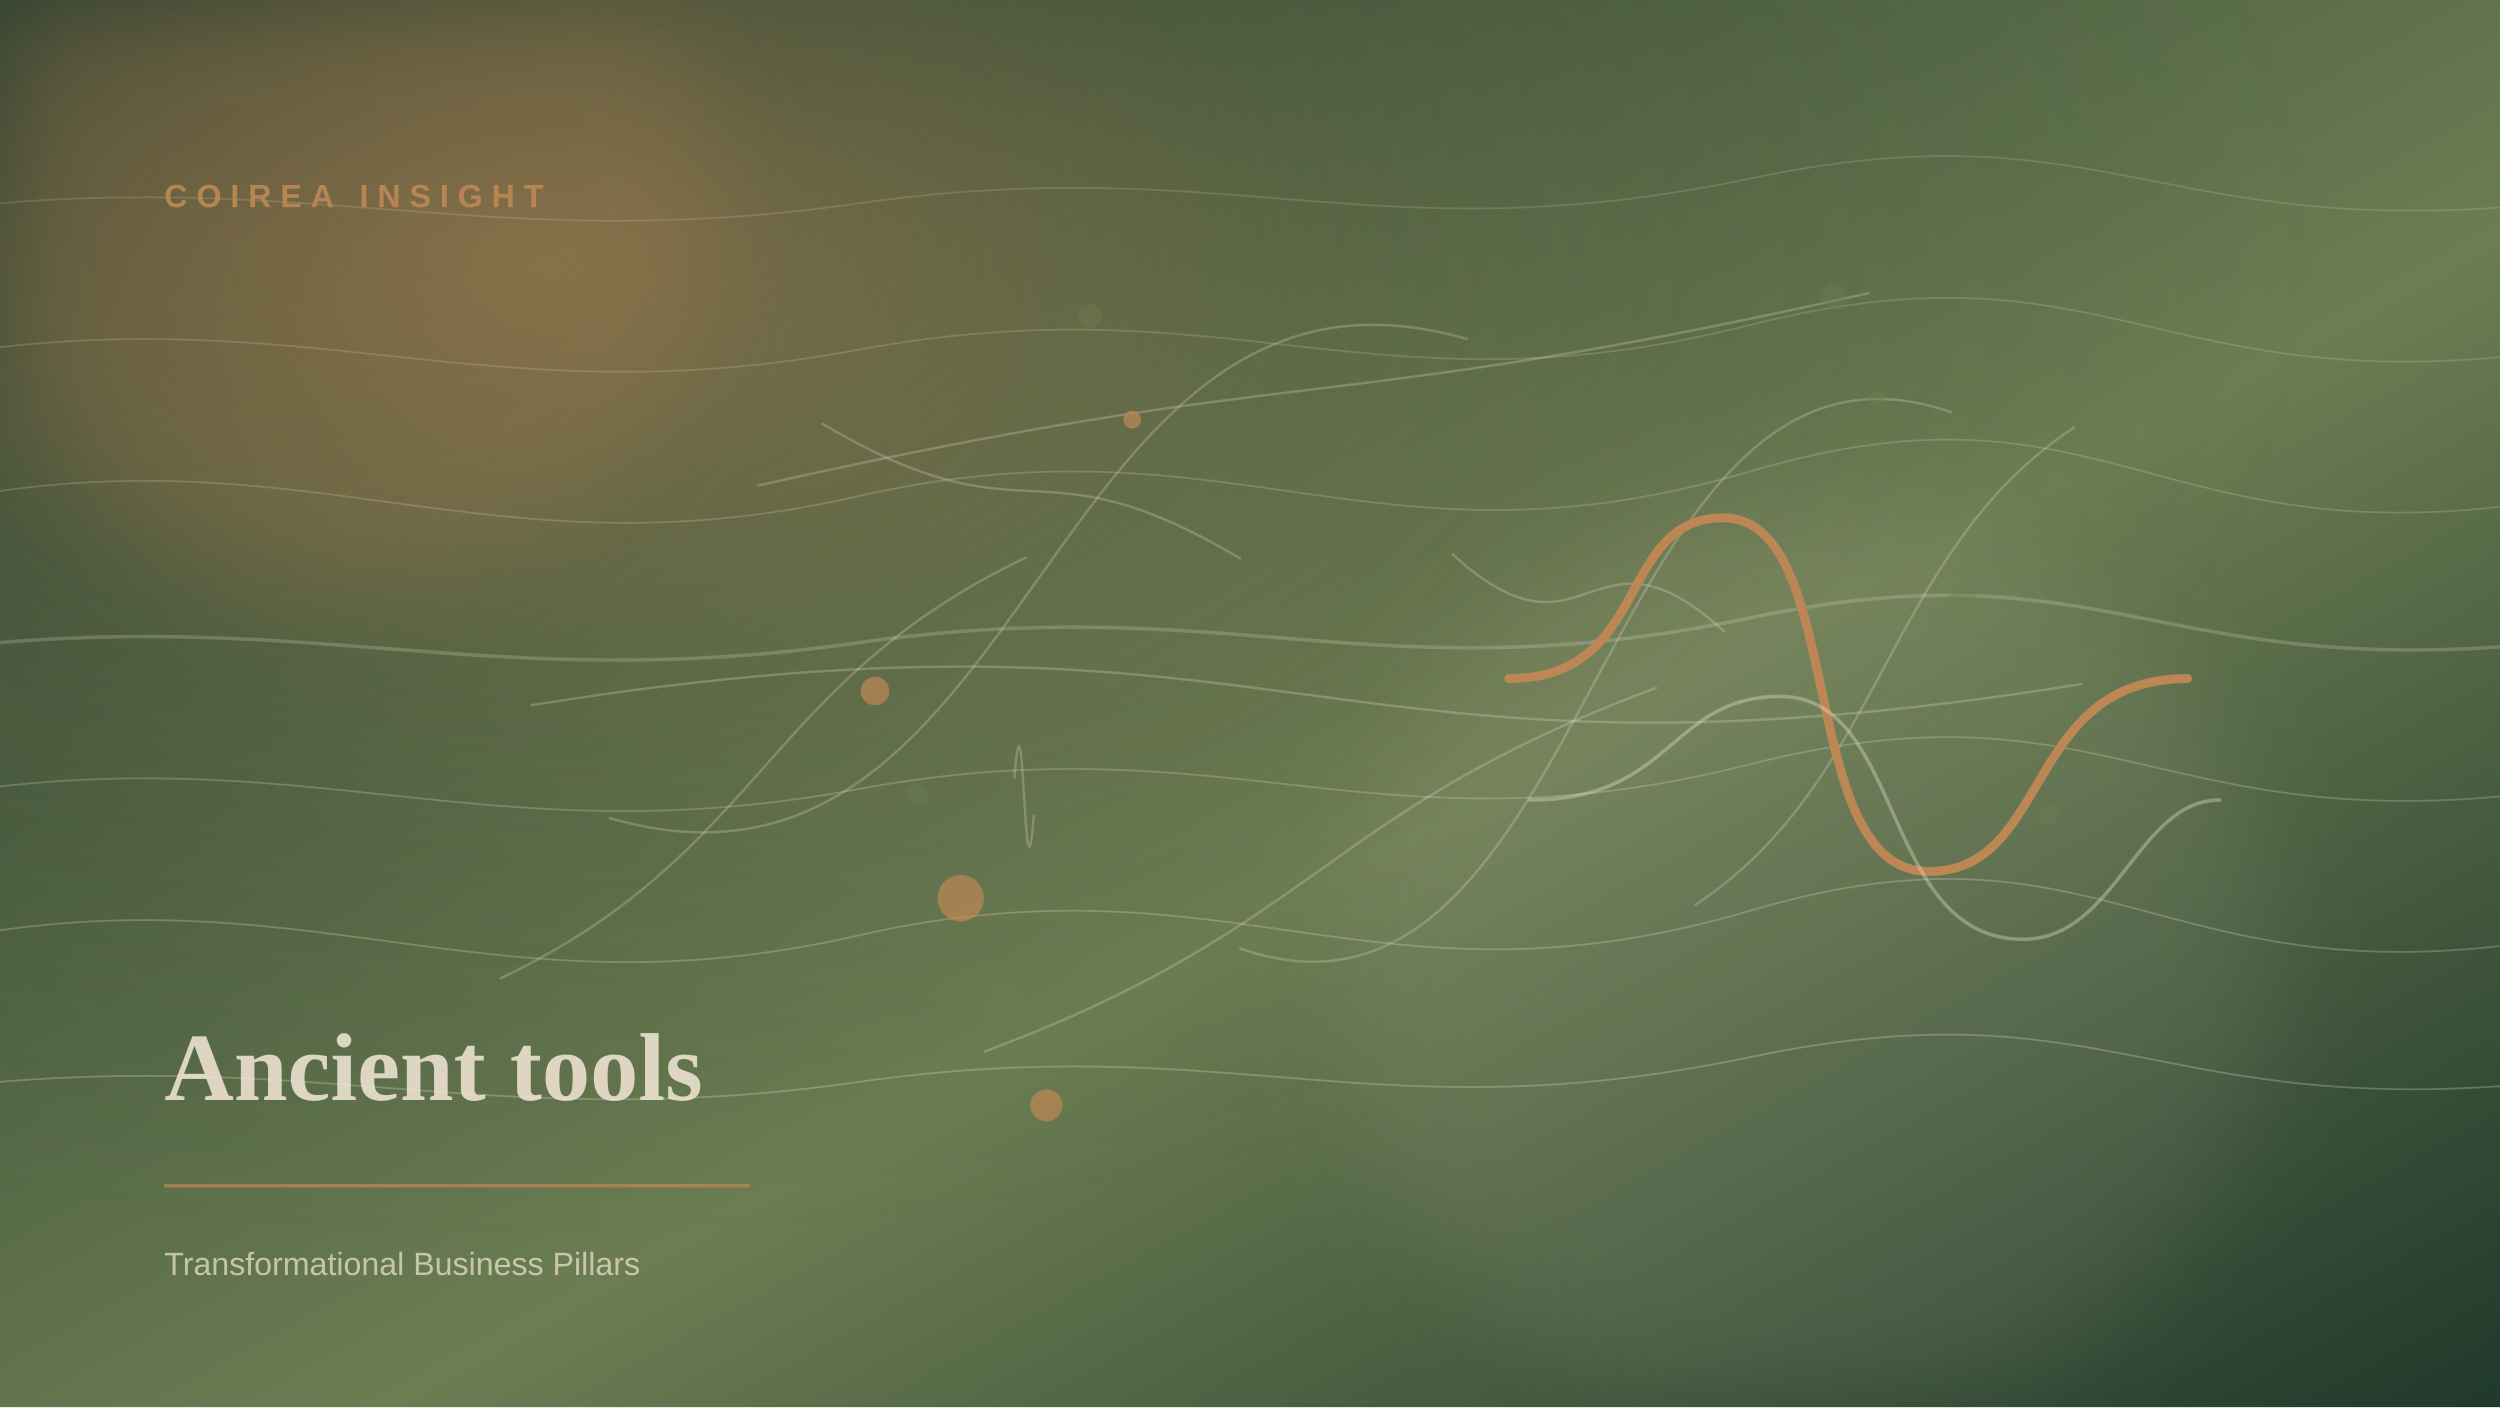
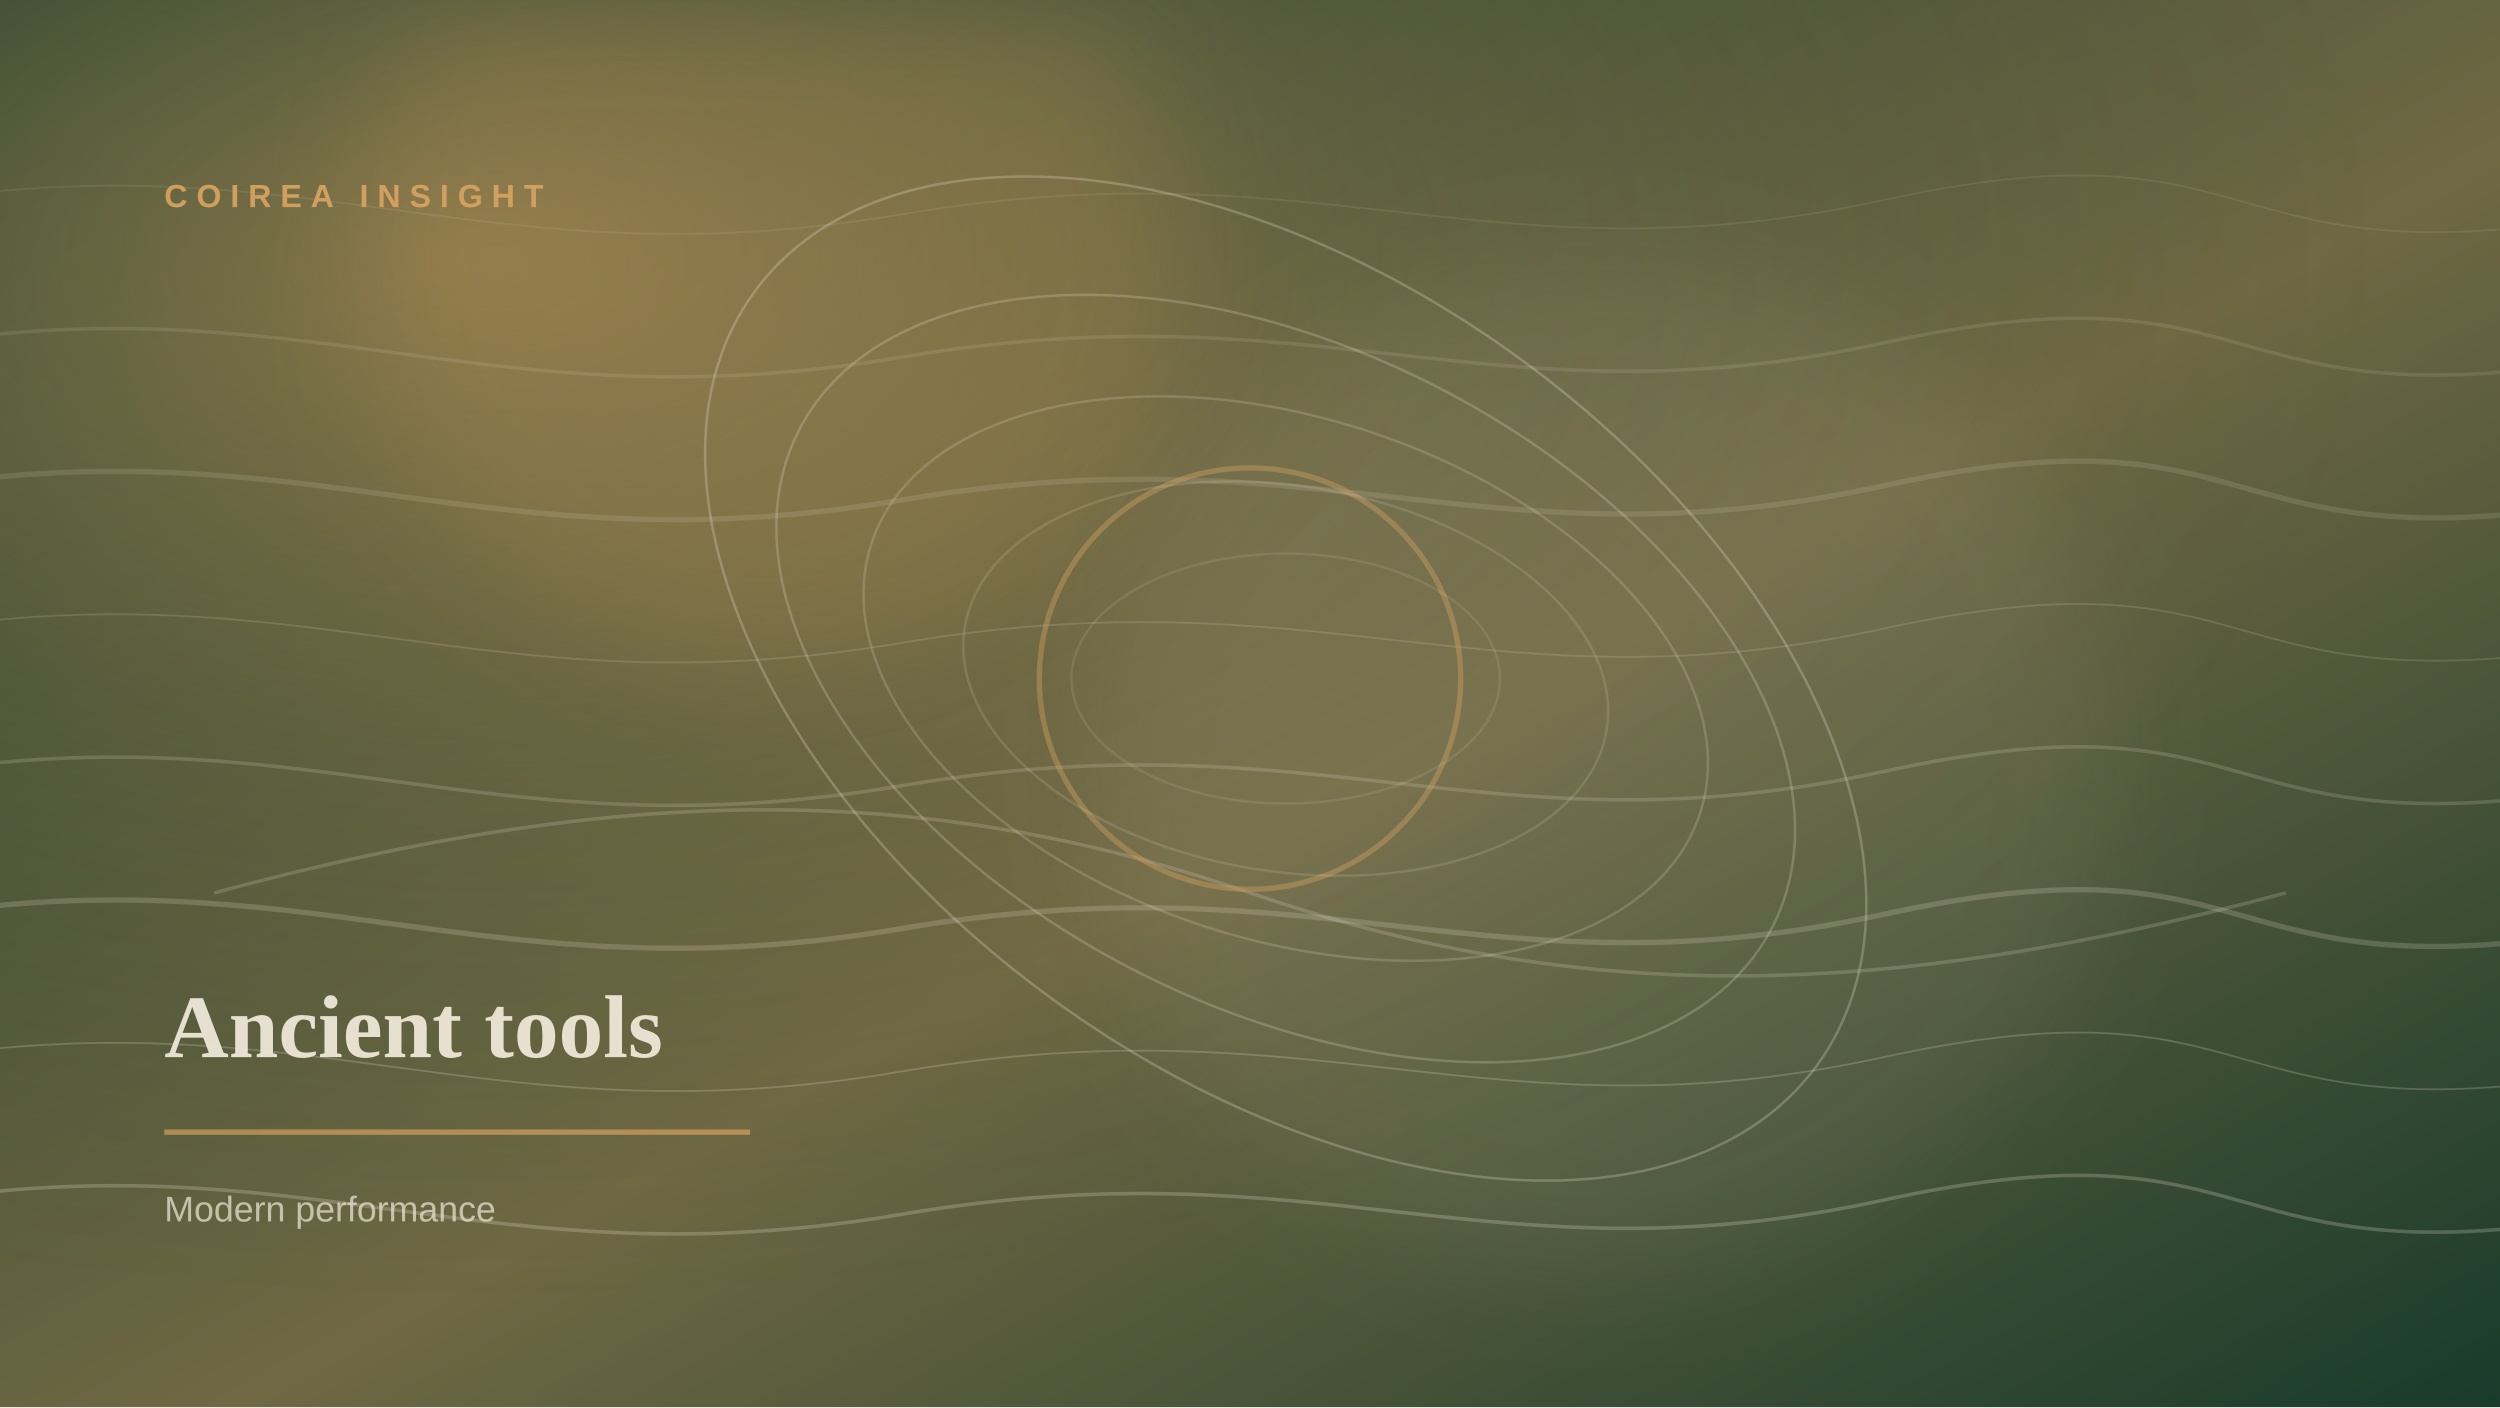
<svg xmlns="http://www.w3.org/2000/svg" width="1400" height="788" viewBox="0 0 1400 788" role="img" aria-labelledby="title desc">
  <defs>
    <linearGradient id="bg" x1="0" y1="0" x2="1" y2="1">
-       <stop offset="0" stop-color="#1f392b" />
-       <stop offset=".58" stop-color="#6c7d52" />
-       <stop offset="1" stop-color="#1f392b" />
+       <stop offset="0" stop-color="#193b2b" />
+       <stop offset=".55" stop-color="#6f6843" />
+       <stop offset="1" stop-color="#193b2b" />
    </linearGradient>
-     <radialGradient id="glow" cx=".22" cy=".18" r=".72">
-       <stop offset="0" stop-color="#bd8755" stop-opacity=".5" />
-       <stop offset=".42" stop-color="#bd8755" stop-opacity=".12" />
-       <stop offset="1" stop-color="#1f392b" stop-opacity="0" />
+     <radialGradient id="glow" cx=".2" cy=".18" r=".76">
+       <stop offset="0" stop-color="#d4a15f" stop-opacity=".52" />
+       <stop offset=".46" stop-color="#d4a15f" stop-opacity=".14" />
+       <stop offset="1" stop-color="#193b2b" stop-opacity="0" />
    </radialGradient>
    <filter id="soft">
-       <feGaussianBlur stdDeviation="28" />
+       <feGaussianBlur stdDeviation="30" />
    </filter>
  </defs>
  <rect width="1400" height="788" fill="url(#bg)" />
  <rect width="1400" height="788" fill="url(#glow)" />
-   <circle cx="189" cy="119" r="210" fill="#bd8755" opacity=".18" filter="url(#soft)" />
-   <circle cx="1011" cy="541" r="260" fill="#f1e5d4" opacity=".08" filter="url(#soft)" />
-   <path d="M-40 118 C 170 92, 270 144, 480 114 S 770 144, 980 100 S 1210 144, 1460 110" fill="none" stroke="#f1e5d4" stroke-width="1" opacity="0.16" />
-   <path d="M-40 200 C 170 165, 270 235, 480 196 S 770 235, 980 182 S 1210 235, 1460 192" fill="none" stroke="#f1e5d4" stroke-width="1" opacity="0.178" />
-   <path d="M-40 282 C 170 238, 270 326, 480 278 S 770 326, 980 264 S 1210 326, 1460 274" fill="none" stroke="#f1e5d4" stroke-width="1" opacity="0.196" />
-   <path d="M-40 364 C 170 338, 270 390, 480 360 S 770 390, 980 346 S 1210 390, 1460 356" fill="none" stroke="#f1e5d4" stroke-width="2" opacity="0.214" />
-   <path d="M-40 446 C 170 411, 270 481, 480 442 S 770 481, 980 428 S 1210 481, 1460 438" fill="none" stroke="#f1e5d4" stroke-width="1" opacity="0.232" />
-   <path d="M-40 528 C 170 484, 270 572, 480 524 S 770 572, 980 510 S 1210 572, 1460 520" fill="none" stroke="#f1e5d4" stroke-width="1" opacity="0.25" />
-   <path d="M-40 610 C 170 584, 270 636, 480 606 S 770 636, 980 592 S 1210 636, 1460 602" fill="none" stroke="#f1e5d4" stroke-width="1" opacity="0.268" />
-   <path d="M568 436 C 573.5 366, 573.5 526, 579 456" fill="none" stroke="#f1e5d4" stroke-width="1.4" opacity=".24" />
-   <path d="M297 395 C 731.5 325, 731.5 453, 1166 383" fill="none" stroke="#f1e5d4" stroke-width="1.4" opacity=".24" />
-   <path d="M966 354 C 889.5 284, 889.5 380, 813 310" fill="none" stroke="#f1e5d4" stroke-width="1.4" opacity=".24" />
-   <path d="M695 313 C 577.5 243, 577.5 307, 460 237" fill="none" stroke="#f1e5d4" stroke-width="1.4" opacity=".24" />
-   <path d="M424 272 C 735.5 202, 735.5 234, 1047 164" fill="none" stroke="#f1e5d4" stroke-width="1.4" opacity=".24" />
-   <path d="M1093 231 C 893.5 161, 893.5 601, 694 531" fill="none" stroke="#f1e5d4" stroke-width="1.4" opacity=".24" />
-   <path d="M822 190 C 581.5 120, 581.5 528, 341 458" fill="none" stroke="#f1e5d4" stroke-width="1.4" opacity=".24" />
-   <path d="M551 589 C 739.5 519, 739.5 455, 928 385" fill="none" stroke="#f1e5d4" stroke-width="1.4" opacity=".24" />
-   <path d="M280 548 C 427.5 478, 427.5 382, 575 312" fill="none" stroke="#f1e5d4" stroke-width="1.4" opacity=".24" />
-   <path d="M949 507 C 1055.5 437, 1055.5 309, 1162 239" fill="none" stroke="#f1e5d4" stroke-width="1.4" opacity=".24" />
-   <circle cx="634" cy="235" r="5" fill="#bd8755" opacity="0.72" />
-   <circle cx="1147" cy="456" r="6" fill="#6c7d52" opacity="0.38" />
-   <circle cx="610" cy="177" r="7" fill="#6c7d52" opacity="0.38" />
-   <circle cx="1123" cy="398" r="8" fill="#6c7d52" opacity="0.38" />
-   <circle cx="586" cy="619" r="9" fill="#bd8755" opacity="0.72" />
-   <circle cx="1099" cy="340" r="10" fill="#6c7d52" opacity="0.38" />
-   <circle cx="562" cy="561" r="11" fill="#6c7d52" opacity="0.38" />
-   <circle cx="1075" cy="282" r="12" fill="#6c7d52" opacity="0.38" />
-   <circle cx="538" cy="503" r="13" fill="#bd8755" opacity="0.72" />
-   <circle cx="1051" cy="224" r="5" fill="#6c7d52" opacity="0.38" />
-   <circle cx="514" cy="445" r="6" fill="#6c7d52" opacity="0.38" />
-   <circle cx="1027" cy="166" r="7" fill="#6c7d52" opacity="0.38" />
-   <circle cx="490" cy="387" r="8" fill="#bd8755" opacity="0.72" />
-   <g transform="translate(815 170)" fill="none" stroke-linecap="round">
-     <path d="M30 210 C110 210 90 120 150 120 C220 120 190 318 265 318 C334 318 318 210 410 210" stroke="#bd8755" stroke-width="5" />
-     <path d="M42 278 C122 278 120 220 182 220 C252 220 238 356 318 356 C370 356 382 278 428 278" stroke="#f1e5d4" stroke-width="2" opacity=".35" />
+   <circle cx="430" cy="140" r="230" fill="#d4a15f" opacity=".16" filter="url(#soft)" />
+   <circle cx="898" cy="430" r="285" fill="#f3eadb" opacity=".07" filter="url(#soft)" />
+   <path d="M-60 115 C170 75, 270 160, 505 120 S835 160, 1055 112 S1235 160, 1465 120" fill="none" stroke="#f3eadb" stroke-width="1" opacity="0.09" />
+   <path d="M-60 195 C170 155, 270 240, 505 200 S835 240, 1055 192 S1235 240, 1465 200" fill="none" stroke="#f3eadb" stroke-width="2" opacity="0.11" />
+   <path d="M-60 275 C170 235, 270 320, 505 280 S835 320, 1055 272 S1235 320, 1465 280" fill="none" stroke="#f3eadb" stroke-width="3" opacity="0.13" />
+   <path d="M-60 355 C170 315, 270 400, 505 360 S835 400, 1055 352 S1235 400, 1465 360" fill="none" stroke="#f3eadb" stroke-width="1" opacity="0.15" />
+   <path d="M-60 435 C170 395, 270 480, 505 440 S835 480, 1055 432 S1235 480, 1465 440" fill="none" stroke="#f3eadb" stroke-width="2" opacity="0.17" />
+   <path d="M-60 515 C170 475, 270 560, 505 520 S835 560, 1055 512 S1235 560, 1465 520" fill="none" stroke="#f3eadb" stroke-width="3" opacity="0.19" />
+   <path d="M-60 595 C170 555, 270 640, 505 600 S835 640, 1055 592 S1235 640, 1465 600" fill="none" stroke="#f3eadb" stroke-width="1" opacity="0.21" />
+   <path d="M-60 675 C170 635, 270 720, 505 680 S835 720, 1055 672 S1235 720, 1465 680" fill="none" stroke="#f3eadb" stroke-width="2" opacity="0.23" />
+   <g opacity=".9">
+     <path d="M120 500 C350 438 520 438 700 500 S1050 562 1280 500" fill="none" stroke="#f3eadb" stroke-width="2" opacity=".20" />
+     <circle cx="700" cy="380" r="118" fill="none" stroke="#d4a15f" stroke-width="3" opacity=".46" />
+     <ellipse cx="720" cy="380" rx="120" ry="70" fill="none" stroke="#f3eadb" stroke-width="1.4" opacity="0.12" transform="rotate(0 720 380)" />
+     <ellipse cx="720" cy="380" rx="182" ry="108" fill="none" stroke="#f3eadb" stroke-width="1.4" opacity="0.16" transform="rotate(9 720 380)" />
+     <ellipse cx="720" cy="380" rx="244" ry="146" fill="none" stroke="#f3eadb" stroke-width="1.4" opacity="0.20" transform="rotate(18 720 380)" />
+     <ellipse cx="720" cy="380" rx="306" ry="184" fill="none" stroke="#f3eadb" stroke-width="1.4" opacity="0.24" transform="rotate(27 720 380)" />
+     <ellipse cx="720" cy="380" rx="368" ry="222" fill="none" stroke="#f3eadb" stroke-width="1.4" opacity="0.28" transform="rotate(36 720 380)" />
  </g>
-   <g opacity=".92">
-     <text x="92" y="116" font-size="18" font-family="Arial, sans-serif" font-weight="800" letter-spacing="5" fill="#bd8755">COIREA INSIGHT</text>
-     <text x="92" y="616" font-size="54" font-family="Georgia, 'Times New Roman', serif" font-weight="700" fill="#f1e5d4" opacity=".94">Ancient tools</text>
+   <g opacity=".96">
+     <text x="92" y="116" font-size="18" font-family="Arial, sans-serif" font-weight="800" letter-spacing="5" fill="#d4a15f">COIREA INSIGHT</text>
+     <text x="92" y="592" font-size="50" font-family="Georgia, 'Times New Roman', serif" font-weight="700" fill="#f3eadb" opacity=".96">Ancient tools</text>
+     <path d="M92 634H420" stroke="#d4a15f" stroke-width="3" opacity=".72" />
+     <text x="92" y="684" font-size="20" font-family="Arial, sans-serif" fill="#f3eadb" opacity=".72">Modern performance</text>
  </g>
-   <path d="M92 664H420" stroke="#bd8755" stroke-width="2" opacity=".72" />
-   <text x="92" y="714" font-size="18" font-family="Arial, sans-serif" fill="#f1e5d4" opacity=".7">Transformational Business Pillars</text>
</svg>
